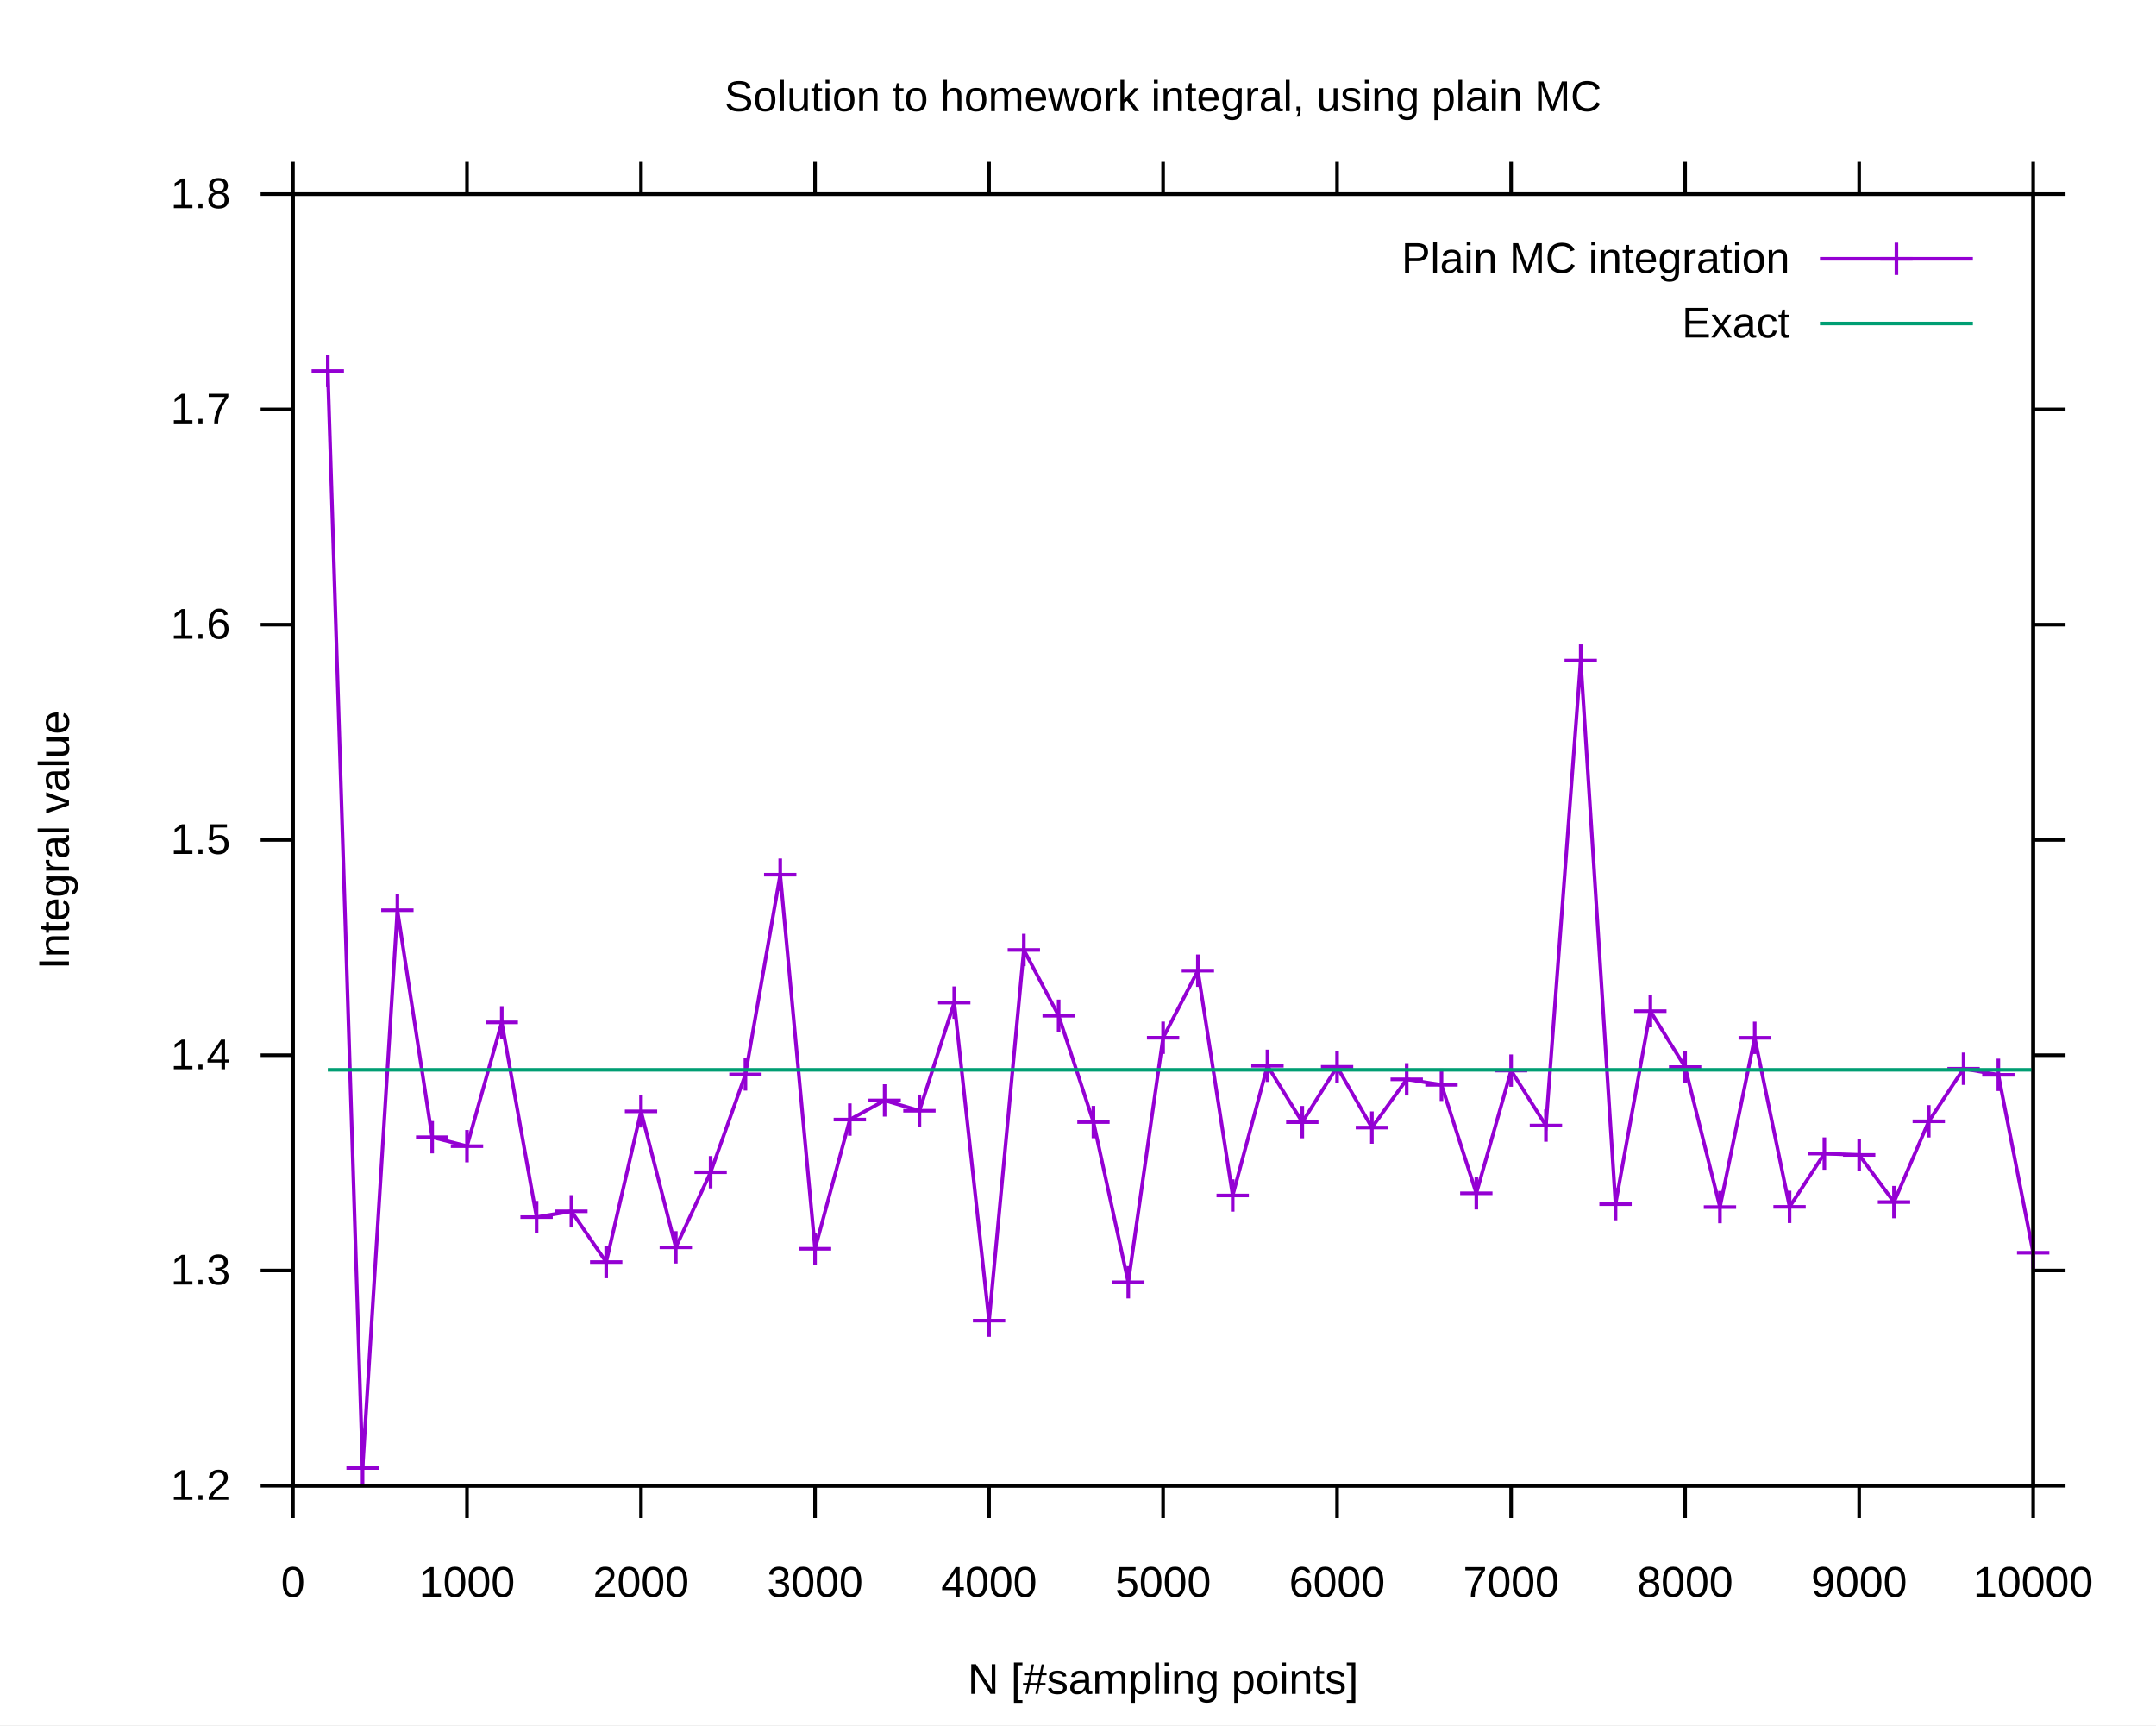
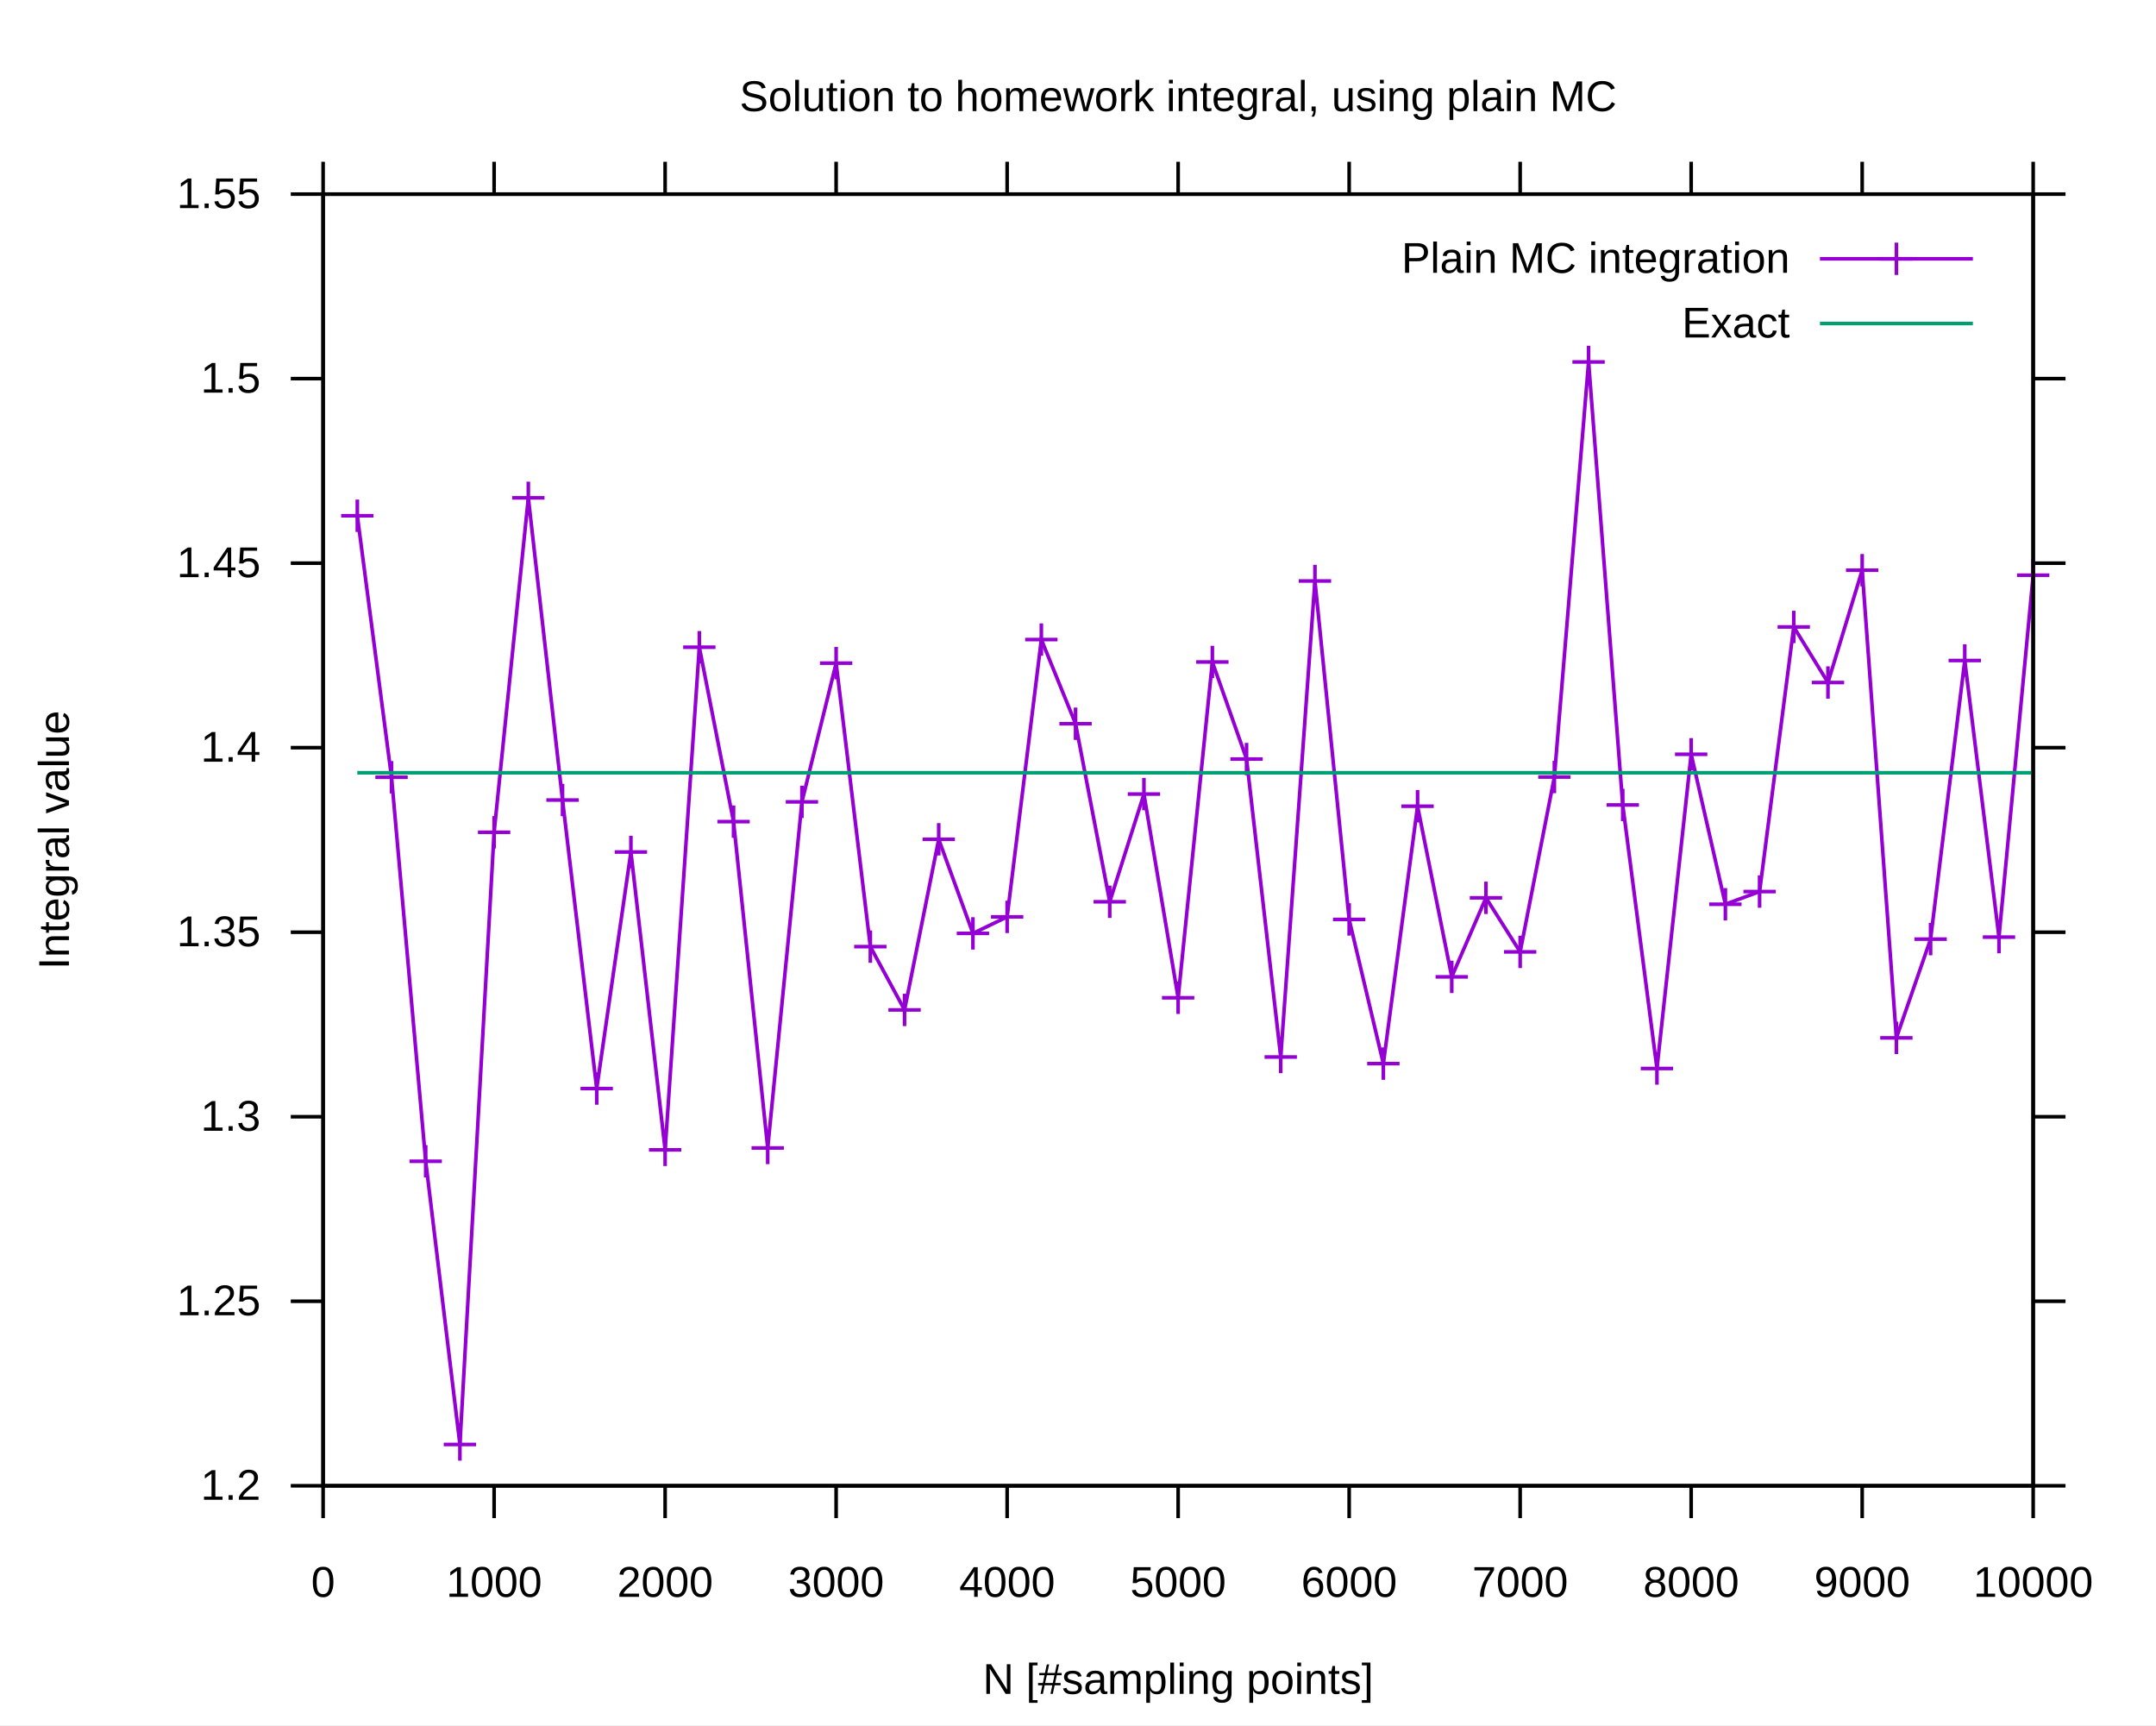
<svg xmlns="http://www.w3.org/2000/svg" xmlns:xlink="http://www.w3.org/1999/xlink" width="600" height="480" viewBox="0 0 600 480">
  <g id="gnuplot_canvas">
    <rect x="0" y="0" width="600" height="480" fill="#ffffff" />
    <defs>
      <circle id="gpDot" r="0.5" stroke-width="0.5" stroke="currentColor" />
      <path id="gpPt0" stroke-width="0.222" stroke="currentColor" d="M-1,0 h2 M0,-1 v2" />
      <path id="gpPt1" stroke-width="0.222" stroke="currentColor" d="M-1,-1 L1,1 M1,-1 L-1,1" />
      <path id="gpPt2" stroke-width="0.222" stroke="currentColor" d="M-1,0 L1,0 M0,-1 L0,1 M-1,-1 L1,1 M-1,1 L1,-1" />
      <rect id="gpPt3" stroke-width="0.222" stroke="currentColor" x="-1" y="-1" width="2" height="2" />
      <rect id="gpPt4" stroke-width="0.222" stroke="currentColor" fill="currentColor" x="-1" y="-1" width="2" height="2" />
      <circle id="gpPt5" stroke-width="0.222" stroke="currentColor" cx="0" cy="0" r="1" />
      <use xlink:href="#gpPt5" id="gpPt6" fill="currentColor" stroke="none" />
      <path id="gpPt7" stroke-width="0.222" stroke="currentColor" d="M0,-1.33 L-1.33,0.67 L1.33,0.67 z" />
      <use xlink:href="#gpPt7" id="gpPt8" fill="currentColor" stroke="none" />
      <use xlink:href="#gpPt7" id="gpPt9" stroke="currentColor" transform="rotate(180)" />
      <use xlink:href="#gpPt9" id="gpPt10" fill="currentColor" stroke="none" />
      <use xlink:href="#gpPt3" id="gpPt11" stroke="currentColor" transform="rotate(45)" />
      <use xlink:href="#gpPt11" id="gpPt12" fill="currentColor" stroke="none" />
      <path id="gpPt13" stroke-width="0.222" stroke="currentColor" d="M0,1.330 L1.265,0.411 L0.782,-1.067 L-0.782,-1.076 L-1.265,0.411 z" />
      <use xlink:href="#gpPt13" id="gpPt14" fill="currentColor" stroke="none" />
      <filter id="textbox" filterUnits="objectBoundingBox" x="0" y="0" height="1" width="1">
        <feFlood flood-color="#FFFFFF" flood-opacity="1" result="bgnd" />
        <feComposite in="SourceGraphic" in2="bgnd" operator="atop" />
      </filter>
      <filter id="greybox" filterUnits="objectBoundingBox" x="0" y="0" height="1" width="1">
        <feFlood flood-color="lightgrey" flood-opacity="1" result="grey" />
        <feComposite in="SourceGraphic" in2="grey" operator="atop" />
      </filter>
    </defs>
    <g fill="none" color="#FFFFFF" stroke="currentColor" stroke-width="1.00" stroke-linecap="butt" stroke-linejoin="miter">
</g>
    <g fill="none" color="black" stroke="currentColor" stroke-width="1.00" stroke-linecap="butt" stroke-linejoin="miter">
-       <path stroke="black" d="M81.53,413.40 L72.53,413.40 M565.82,413.40 L574.82,413.40  " />
-       <g transform="translate(64.14,417.30)" stroke="none" fill="black" font-family="Arial" font-size="12.00" text-anchor="end">
+       <path stroke="black" d="M89.92,413.40 L80.92,413.40 M565.82,413.40 L574.82,413.40  " />
+       <g transform="translate(72.53,417.30)" stroke="none" fill="black" font-family="Arial" font-size="12.00" text-anchor="end">
        <text>
          <tspan font-family="Arial"> 1.2</tspan>
        </text>
      </g>
    </g>
    <g fill="none" color="black" stroke="currentColor" stroke-width="1.00" stroke-linecap="butt" stroke-linejoin="miter">
-       <path stroke="black" d="M81.53,353.50 L72.53,353.50 M565.82,353.50 L574.82,353.50  " />
-       <g transform="translate(64.14,357.40)" stroke="none" fill="black" font-family="Arial" font-size="12.00" text-anchor="end">
+       <path stroke="black" d="M89.92,362.06 L80.92,362.06 M565.82,362.06 L574.82,362.06  " />
+       <g transform="translate(72.53,365.96)" stroke="none" fill="black" font-family="Arial" font-size="12.00" text-anchor="end">
+         <text>
+           <tspan font-family="Arial"> 1.25</tspan>
+         </text>
+       </g>
+     </g>
+     <g fill="none" color="black" stroke="currentColor" stroke-width="1.00" stroke-linecap="butt" stroke-linejoin="miter">
+       <path stroke="black" d="M89.92,310.72 L80.92,310.72 M565.82,310.72 L574.82,310.72  " />
+       <g transform="translate(72.53,314.62)" stroke="none" fill="black" font-family="Arial" font-size="12.00" text-anchor="end">
        <text>
          <tspan font-family="Arial"> 1.3</tspan>
        </text>
      </g>
    </g>
    <g fill="none" color="black" stroke="currentColor" stroke-width="1.00" stroke-linecap="butt" stroke-linejoin="miter">
-       <path stroke="black" d="M81.53,293.60 L72.53,293.60 M565.82,293.60 L574.82,293.60  " />
-       <g transform="translate(64.14,297.50)" stroke="none" fill="black" font-family="Arial" font-size="12.00" text-anchor="end">
+       <path stroke="black" d="M89.92,259.38 L80.92,259.38 M565.82,259.38 L574.82,259.38  " />
+       <g transform="translate(72.53,263.28)" stroke="none" fill="black" font-family="Arial" font-size="12.00" text-anchor="end">
+         <text>
+           <tspan font-family="Arial"> 1.35</tspan>
+         </text>
+       </g>
+     </g>
+     <g fill="none" color="black" stroke="currentColor" stroke-width="1.00" stroke-linecap="butt" stroke-linejoin="miter">
+       <path stroke="black" d="M89.92,208.03 L80.92,208.03 M565.82,208.03 L574.82,208.03  " />
+       <g transform="translate(72.53,211.93)" stroke="none" fill="black" font-family="Arial" font-size="12.00" text-anchor="end">
        <text>
          <tspan font-family="Arial"> 1.4</tspan>
        </text>
      </g>
    </g>
    <g fill="none" color="black" stroke="currentColor" stroke-width="1.00" stroke-linecap="butt" stroke-linejoin="miter">
-       <path stroke="black" d="M81.53,233.70 L72.53,233.70 M565.82,233.70 L574.82,233.70  " />
-       <g transform="translate(64.14,237.60)" stroke="none" fill="black" font-family="Arial" font-size="12.00" text-anchor="end">
+       <path stroke="black" d="M89.92,156.69 L80.92,156.69 M565.82,156.69 L574.82,156.69  " />
+       <g transform="translate(72.53,160.59)" stroke="none" fill="black" font-family="Arial" font-size="12.00" text-anchor="end">
+         <text>
+           <tspan font-family="Arial"> 1.45</tspan>
+         </text>
+       </g>
+     </g>
+     <g fill="none" color="black" stroke="currentColor" stroke-width="1.00" stroke-linecap="butt" stroke-linejoin="miter">
+       <path stroke="black" d="M89.92,105.35 L80.92,105.35 M565.82,105.35 L574.82,105.35  " />
+       <g transform="translate(72.53,109.25)" stroke="none" fill="black" font-family="Arial" font-size="12.00" text-anchor="end">
        <text>
          <tspan font-family="Arial"> 1.5</tspan>
        </text>
      </g>
    </g>
    <g fill="none" color="black" stroke="currentColor" stroke-width="1.00" stroke-linecap="butt" stroke-linejoin="miter">
-       <path stroke="black" d="M81.53,173.81 L72.53,173.81 M565.82,173.81 L574.82,173.81  " />
-       <g transform="translate(64.14,177.71)" stroke="none" fill="black" font-family="Arial" font-size="12.00" text-anchor="end">
-         <text>
-           <tspan font-family="Arial"> 1.6</tspan>
-         </text>
-       </g>
-     </g>
-     <g fill="none" color="black" stroke="currentColor" stroke-width="1.00" stroke-linecap="butt" stroke-linejoin="miter">
-       <path stroke="black" d="M81.53,113.91 L72.53,113.91 M565.82,113.91 L574.82,113.91  " />
-       <g transform="translate(64.14,117.81)" stroke="none" fill="black" font-family="Arial" font-size="12.00" text-anchor="end">
-         <text>
-           <tspan font-family="Arial"> 1.7</tspan>
-         </text>
-       </g>
-     </g>
-     <g fill="none" color="black" stroke="currentColor" stroke-width="1.00" stroke-linecap="butt" stroke-linejoin="miter">
-       <path stroke="black" d="M81.53,54.01 L72.53,54.01 M565.82,54.01 L574.82,54.01  " />
-       <g transform="translate(64.14,57.91)" stroke="none" fill="black" font-family="Arial" font-size="12.00" text-anchor="end">
-         <text>
-           <tspan font-family="Arial"> 1.8</tspan>
-         </text>
-       </g>
-     </g>
-     <g fill="none" color="black" stroke="currentColor" stroke-width="1.00" stroke-linecap="butt" stroke-linejoin="miter">
-       <path stroke="black" d="M81.53,413.40 L81.53,422.40 M81.53,54.01 L81.53,45.01  " />
-       <g transform="translate(81.53,444.30)" stroke="none" fill="black" font-family="Arial" font-size="12.00" text-anchor="middle">
+       <path stroke="black" d="M89.92,54.01 L80.92,54.01 M565.82,54.01 L574.82,54.01  " />
+       <g transform="translate(72.53,57.91)" stroke="none" fill="black" font-family="Arial" font-size="12.00" text-anchor="end">
+         <text>
+           <tspan font-family="Arial"> 1.55</tspan>
+         </text>
+       </g>
+     </g>
+     <g fill="none" color="black" stroke="currentColor" stroke-width="1.00" stroke-linecap="butt" stroke-linejoin="miter">
+       <path stroke="black" d="M89.92,413.40 L89.92,422.40 M89.92,54.01 L89.92,45.01  " />
+       <g transform="translate(89.92,444.30)" stroke="none" fill="black" font-family="Arial" font-size="12.00" text-anchor="middle">
        <text>
          <tspan font-family="Arial"> 0</tspan>
        </text>
      </g>
    </g>
    <g fill="none" color="black" stroke="currentColor" stroke-width="1.00" stroke-linecap="butt" stroke-linejoin="miter">
-       <path stroke="black" d="M129.96,413.40 L129.96,422.40 M129.96,54.01 L129.96,45.01  " />
-       <g transform="translate(129.96,444.30)" stroke="none" fill="black" font-family="Arial" font-size="12.00" text-anchor="middle">
+       <path stroke="black" d="M137.51,413.40 L137.51,422.40 M137.51,54.01 L137.51,45.01  " />
+       <g transform="translate(137.51,444.30)" stroke="none" fill="black" font-family="Arial" font-size="12.00" text-anchor="middle">
        <text>
          <tspan font-family="Arial"> 1000</tspan>
        </text>
      </g>
    </g>
    <g fill="none" color="black" stroke="currentColor" stroke-width="1.00" stroke-linecap="butt" stroke-linejoin="miter">
-       <path stroke="black" d="M178.39,413.40 L178.39,422.40 M178.39,54.01 L178.39,45.01  " />
-       <g transform="translate(178.39,444.30)" stroke="none" fill="black" font-family="Arial" font-size="12.00" text-anchor="middle">
+       <path stroke="black" d="M185.10,413.40 L185.10,422.40 M185.10,54.01 L185.10,45.01  " />
+       <g transform="translate(185.10,444.30)" stroke="none" fill="black" font-family="Arial" font-size="12.00" text-anchor="middle">
        <text>
          <tspan font-family="Arial"> 2000</tspan>
        </text>
      </g>
    </g>
    <g fill="none" color="black" stroke="currentColor" stroke-width="1.00" stroke-linecap="butt" stroke-linejoin="miter">
-       <path stroke="black" d="M226.82,413.40 L226.82,422.40 M226.82,54.01 L226.82,45.01  " />
-       <g transform="translate(226.82,444.30)" stroke="none" fill="black" font-family="Arial" font-size="12.00" text-anchor="middle">
+       <path stroke="black" d="M232.69,413.40 L232.69,422.40 M232.69,54.01 L232.69,45.01  " />
+       <g transform="translate(232.69,444.30)" stroke="none" fill="black" font-family="Arial" font-size="12.00" text-anchor="middle">
        <text>
          <tspan font-family="Arial"> 3000</tspan>
        </text>
      </g>
    </g>
    <g fill="none" color="black" stroke="currentColor" stroke-width="1.00" stroke-linecap="butt" stroke-linejoin="miter">
-       <path stroke="black" d="M275.25,413.40 L275.25,422.40 M275.25,54.01 L275.25,45.01  " />
-       <g transform="translate(275.25,444.30)" stroke="none" fill="black" font-family="Arial" font-size="12.00" text-anchor="middle">
+       <path stroke="black" d="M280.28,413.40 L280.28,422.40 M280.28,54.01 L280.28,45.01  " />
+       <g transform="translate(280.28,444.30)" stroke="none" fill="black" font-family="Arial" font-size="12.00" text-anchor="middle">
        <text>
          <tspan font-family="Arial"> 4000</tspan>
        </text>
      </g>
    </g>
    <g fill="none" color="black" stroke="currentColor" stroke-width="1.00" stroke-linecap="butt" stroke-linejoin="miter">
-       <path stroke="black" d="M323.68,413.40 L323.68,422.40 M323.68,54.01 L323.68,45.01  " />
-       <g transform="translate(323.68,444.30)" stroke="none" fill="black" font-family="Arial" font-size="12.00" text-anchor="middle">
+       <path stroke="black" d="M327.87,413.40 L327.87,422.40 M327.87,54.01 L327.87,45.01  " />
+       <g transform="translate(327.87,444.30)" stroke="none" fill="black" font-family="Arial" font-size="12.00" text-anchor="middle">
        <text>
          <tspan font-family="Arial"> 5000</tspan>
        </text>
      </g>
    </g>
    <g fill="none" color="black" stroke="currentColor" stroke-width="1.00" stroke-linecap="butt" stroke-linejoin="miter">
-       <path stroke="black" d="M372.10,413.40 L372.10,422.40 M372.10,54.01 L372.10,45.01  " />
-       <g transform="translate(372.10,444.30)" stroke="none" fill="black" font-family="Arial" font-size="12.00" text-anchor="middle">
+       <path stroke="black" d="M375.46,413.40 L375.46,422.40 M375.46,54.01 L375.46,45.01  " />
+       <g transform="translate(375.46,444.30)" stroke="none" fill="black" font-family="Arial" font-size="12.00" text-anchor="middle">
        <text>
          <tspan font-family="Arial"> 6000</tspan>
        </text>
      </g>
    </g>
    <g fill="none" color="black" stroke="currentColor" stroke-width="1.00" stroke-linecap="butt" stroke-linejoin="miter">
-       <path stroke="black" d="M420.53,413.40 L420.53,422.40 M420.53,54.01 L420.53,45.01  " />
-       <g transform="translate(420.53,444.30)" stroke="none" fill="black" font-family="Arial" font-size="12.00" text-anchor="middle">
+       <path stroke="black" d="M423.05,413.40 L423.05,422.40 M423.05,54.01 L423.05,45.01  " />
+       <g transform="translate(423.05,444.30)" stroke="none" fill="black" font-family="Arial" font-size="12.00" text-anchor="middle">
        <text>
          <tspan font-family="Arial"> 7000</tspan>
        </text>
      </g>
    </g>
    <g fill="none" color="black" stroke="currentColor" stroke-width="1.00" stroke-linecap="butt" stroke-linejoin="miter">
-       <path stroke="black" d="M468.96,413.40 L468.96,422.40 M468.96,54.01 L468.96,45.01  " />
-       <g transform="translate(468.96,444.30)" stroke="none" fill="black" font-family="Arial" font-size="12.00" text-anchor="middle">
+       <path stroke="black" d="M470.64,413.40 L470.64,422.40 M470.64,54.01 L470.64,45.01  " />
+       <g transform="translate(470.64,444.30)" stroke="none" fill="black" font-family="Arial" font-size="12.00" text-anchor="middle">
        <text>
          <tspan font-family="Arial"> 8000</tspan>
        </text>
      </g>
    </g>
    <g fill="none" color="black" stroke="currentColor" stroke-width="1.00" stroke-linecap="butt" stroke-linejoin="miter">
-       <path stroke="black" d="M517.39,413.40 L517.39,422.40 M517.39,54.01 L517.39,45.01  " />
-       <g transform="translate(517.39,444.30)" stroke="none" fill="black" font-family="Arial" font-size="12.00" text-anchor="middle">
+       <path stroke="black" d="M518.23,413.40 L518.23,422.40 M518.23,54.01 L518.23,45.01  " />
+       <g transform="translate(518.23,444.30)" stroke="none" fill="black" font-family="Arial" font-size="12.00" text-anchor="middle">
        <text>
          <tspan font-family="Arial"> 9000</tspan>
        </text>
      </g>
    </g>
    <g fill="none" color="black" stroke="currentColor" stroke-width="1.00" stroke-linecap="butt" stroke-linejoin="miter">
      <path stroke="black" d="M565.82,413.40 L565.82,422.40 M565.82,54.01 L565.82,45.01  " />
      <g transform="translate(565.82,444.30)" stroke="none" fill="black" font-family="Arial" font-size="12.00" text-anchor="middle">
        <text>
          <tspan font-family="Arial"> 10000</tspan>
        </text>
      </g>
    </g>
    <g fill="none" color="black" stroke="currentColor" stroke-width="1.00" stroke-linecap="butt" stroke-linejoin="miter">
</g>
    <g fill="none" color="black" stroke="currentColor" stroke-width="1.00" stroke-linecap="butt" stroke-linejoin="miter">
-       <path stroke="black" d="M81.53,54.01 L81.53,413.40 L565.82,413.40 L565.82,54.01 L81.53,54.01 Z  " />
+       <path stroke="black" d="M89.92,54.01 L89.92,413.40 L565.82,413.40 L565.82,54.01 L89.92,54.01 Z  " />
    </g>
    <g fill="none" color="black" stroke="currentColor" stroke-width="1.00" stroke-linecap="butt" stroke-linejoin="miter">
      <g transform="translate(19.18,233.71) rotate(270)" stroke="none" fill="black" font-family="Arial" font-size="12.00" text-anchor="middle">
        <text>
          <tspan font-family="Arial">Integral value</tspan>
        </text>
      </g>
    </g>
    <g fill="none" color="black" stroke="currentColor" stroke-width="1.00" stroke-linecap="butt" stroke-linejoin="miter">
-       <g transform="translate(323.67,471.30)" stroke="none" fill="black" font-family="Arial" font-size="12.00" text-anchor="middle">
+       <g transform="translate(327.87,471.30)" stroke="none" fill="black" font-family="Arial" font-size="12.00" text-anchor="middle">
        <text>
          <tspan font-family="Arial">N [#sampling points]</tspan>
        </text>
      </g>
    </g>
    <g fill="none" color="black" stroke="currentColor" stroke-width="1.00" stroke-linecap="butt" stroke-linejoin="miter">
</g>
    <g id="gnuplot_plot_1">
      <g fill="none" color="black" stroke="currentColor" stroke-width="1.00" stroke-linecap="butt" stroke-linejoin="miter">
        <g transform="translate(498.09,75.91)" stroke="none" fill="black" font-family="Arial" font-size="12.00" text-anchor="end">
          <text>
            <tspan font-family="Arial">Plain MC integration</tspan>
          </text>
        </g>
      </g>
      <g fill="none" color="black" stroke="currentColor" stroke-width="1.00" stroke-linecap="butt" stroke-linejoin="miter">
-         <path stroke="rgb(148,   0, 211)" d="M506.48,72.01 L549.04,72.01 M91.22,103.24 L100.90,408.46 L110.59,253.26 L120.27,316.42 L129.96,318.91 L139.64,284.46   L149.33,338.65 L159.02,337.03 L168.70,351.16 L178.39,309.22 L188.07,347.06 L197.76,326.16 L207.45,298.95 L217.13,243.37   L226.82,347.46 L236.50,311.51 L246.19,306.18 L255.87,309.05 L265.56,278.96 L275.25,367.46 L284.93,264.31 L294.62,282.62   L304.30,312.20 L313.99,356.78 L323.68,288.74 L333.36,270.08 L343.05,332.63 L352.73,296.54 L362.42,312.22 L372.10,296.84   L381.79,313.74 L391.48,300.31 L401.16,301.84 L410.85,332.02 L420.53,297.88 L430.22,313.17 L439.90,183.79 L449.59,335.04   L459.28,281.34 L468.96,296.90 L478.65,335.86 L488.33,288.76 L498.02,335.80 L507.71,320.97 L517.39,321.35 L527.08,334.47   L536.76,311.99 L546.45,297.36 L556.13,299.06 L565.82,348.56  " />
-         <use xlink:href="#gpPt0" transform="translate(91.22,103.24) scale(4.50)" color="rgb(148,   0, 211)" />
-         <use xlink:href="#gpPt0" transform="translate(100.90,408.46) scale(4.50)" color="rgb(148,   0, 211)" />
-         <use xlink:href="#gpPt0" transform="translate(110.59,253.26) scale(4.50)" color="rgb(148,   0, 211)" />
-         <use xlink:href="#gpPt0" transform="translate(120.27,316.42) scale(4.50)" color="rgb(148,   0, 211)" />
-         <use xlink:href="#gpPt0" transform="translate(129.96,318.91) scale(4.50)" color="rgb(148,   0, 211)" />
-         <use xlink:href="#gpPt0" transform="translate(139.64,284.46) scale(4.50)" color="rgb(148,   0, 211)" />
-         <use xlink:href="#gpPt0" transform="translate(149.33,338.65) scale(4.50)" color="rgb(148,   0, 211)" />
-         <use xlink:href="#gpPt0" transform="translate(159.02,337.03) scale(4.50)" color="rgb(148,   0, 211)" />
-         <use xlink:href="#gpPt0" transform="translate(168.70,351.16) scale(4.50)" color="rgb(148,   0, 211)" />
-         <use xlink:href="#gpPt0" transform="translate(178.39,309.22) scale(4.50)" color="rgb(148,   0, 211)" />
-         <use xlink:href="#gpPt0" transform="translate(188.07,347.06) scale(4.50)" color="rgb(148,   0, 211)" />
-         <use xlink:href="#gpPt0" transform="translate(197.76,326.16) scale(4.50)" color="rgb(148,   0, 211)" />
-         <use xlink:href="#gpPt0" transform="translate(207.45,298.95) scale(4.50)" color="rgb(148,   0, 211)" />
-         <use xlink:href="#gpPt0" transform="translate(217.13,243.37) scale(4.50)" color="rgb(148,   0, 211)" />
-         <use xlink:href="#gpPt0" transform="translate(226.82,347.46) scale(4.50)" color="rgb(148,   0, 211)" />
-         <use xlink:href="#gpPt0" transform="translate(236.50,311.51) scale(4.50)" color="rgb(148,   0, 211)" />
-         <use xlink:href="#gpPt0" transform="translate(246.19,306.18) scale(4.50)" color="rgb(148,   0, 211)" />
-         <use xlink:href="#gpPt0" transform="translate(255.87,309.05) scale(4.50)" color="rgb(148,   0, 211)" />
-         <use xlink:href="#gpPt0" transform="translate(265.56,278.96) scale(4.50)" color="rgb(148,   0, 211)" />
-         <use xlink:href="#gpPt0" transform="translate(275.25,367.46) scale(4.50)" color="rgb(148,   0, 211)" />
-         <use xlink:href="#gpPt0" transform="translate(284.93,264.31) scale(4.50)" color="rgb(148,   0, 211)" />
-         <use xlink:href="#gpPt0" transform="translate(294.62,282.62) scale(4.50)" color="rgb(148,   0, 211)" />
-         <use xlink:href="#gpPt0" transform="translate(304.30,312.20) scale(4.50)" color="rgb(148,   0, 211)" />
-         <use xlink:href="#gpPt0" transform="translate(313.99,356.78) scale(4.50)" color="rgb(148,   0, 211)" />
-         <use xlink:href="#gpPt0" transform="translate(323.68,288.74) scale(4.50)" color="rgb(148,   0, 211)" />
-         <use xlink:href="#gpPt0" transform="translate(333.36,270.08) scale(4.50)" color="rgb(148,   0, 211)" />
-         <use xlink:href="#gpPt0" transform="translate(343.05,332.63) scale(4.50)" color="rgb(148,   0, 211)" />
-         <use xlink:href="#gpPt0" transform="translate(352.73,296.54) scale(4.50)" color="rgb(148,   0, 211)" />
-         <use xlink:href="#gpPt0" transform="translate(362.42,312.22) scale(4.50)" color="rgb(148,   0, 211)" />
-         <use xlink:href="#gpPt0" transform="translate(372.10,296.84) scale(4.50)" color="rgb(148,   0, 211)" />
-         <use xlink:href="#gpPt0" transform="translate(381.79,313.74) scale(4.50)" color="rgb(148,   0, 211)" />
-         <use xlink:href="#gpPt0" transform="translate(391.48,300.31) scale(4.50)" color="rgb(148,   0, 211)" />
-         <use xlink:href="#gpPt0" transform="translate(401.16,301.84) scale(4.50)" color="rgb(148,   0, 211)" />
-         <use xlink:href="#gpPt0" transform="translate(410.85,332.02) scale(4.50)" color="rgb(148,   0, 211)" />
-         <use xlink:href="#gpPt0" transform="translate(420.53,297.88) scale(4.50)" color="rgb(148,   0, 211)" />
-         <use xlink:href="#gpPt0" transform="translate(430.22,313.17) scale(4.50)" color="rgb(148,   0, 211)" />
-         <use xlink:href="#gpPt0" transform="translate(439.90,183.79) scale(4.50)" color="rgb(148,   0, 211)" />
-         <use xlink:href="#gpPt0" transform="translate(449.59,335.04) scale(4.50)" color="rgb(148,   0, 211)" />
-         <use xlink:href="#gpPt0" transform="translate(459.28,281.34) scale(4.50)" color="rgb(148,   0, 211)" />
-         <use xlink:href="#gpPt0" transform="translate(468.96,296.90) scale(4.50)" color="rgb(148,   0, 211)" />
-         <use xlink:href="#gpPt0" transform="translate(478.65,335.86) scale(4.50)" color="rgb(148,   0, 211)" />
-         <use xlink:href="#gpPt0" transform="translate(488.33,288.76) scale(4.50)" color="rgb(148,   0, 211)" />
-         <use xlink:href="#gpPt0" transform="translate(498.02,335.80) scale(4.50)" color="rgb(148,   0, 211)" />
-         <use xlink:href="#gpPt0" transform="translate(507.71,320.97) scale(4.50)" color="rgb(148,   0, 211)" />
-         <use xlink:href="#gpPt0" transform="translate(517.39,321.35) scale(4.50)" color="rgb(148,   0, 211)" />
-         <use xlink:href="#gpPt0" transform="translate(527.08,334.47) scale(4.50)" color="rgb(148,   0, 211)" />
-         <use xlink:href="#gpPt0" transform="translate(536.76,311.99) scale(4.50)" color="rgb(148,   0, 211)" />
-         <use xlink:href="#gpPt0" transform="translate(546.45,297.36) scale(4.50)" color="rgb(148,   0, 211)" />
-         <use xlink:href="#gpPt0" transform="translate(556.13,299.06) scale(4.50)" color="rgb(148,   0, 211)" />
-         <use xlink:href="#gpPt0" transform="translate(565.82,348.56) scale(4.50)" color="rgb(148,   0, 211)" />
+         <path stroke="rgb(148,   0, 211)" d="M506.48,72.01 L549.04,72.01 M99.44,143.50 L108.96,216.26 L118.47,323.11 L127.99,401.91 L137.51,231.57 L147.03,138.52   L156.55,222.60 L166.06,302.88 L175.58,237.06 L185.10,319.94 L194.62,180.08 L204.14,228.61 L213.65,319.41 L223.17,223.11   L232.69,184.51 L242.21,263.39 L251.73,281.00 L261.24,233.52 L270.76,259.70 L280.28,255.11 L289.80,177.95 L299.32,201.37   L308.83,250.91 L318.35,220.94 L327.87,277.62 L337.39,184.19 L346.91,211.20 L356.42,294.10 L365.94,161.65 L375.46,255.82   L384.98,295.94 L394.50,224.32 L404.01,271.80 L413.53,249.81 L423.05,264.85 L432.57,216.20 L442.09,100.71 L451.60,223.97   L461.12,297.30 L470.64,209.87 L480.16,251.60 L489.68,248.07 L499.19,174.44 L508.71,189.90 L518.23,158.65 L527.75,288.78   L537.27,261.30 L546.78,183.78 L556.30,260.74 L565.82,160.04  " />
+         <use xlink:href="#gpPt0" transform="translate(99.44,143.50) scale(4.50)" color="rgb(148,   0, 211)" />
+         <use xlink:href="#gpPt0" transform="translate(108.96,216.26) scale(4.50)" color="rgb(148,   0, 211)" />
+         <use xlink:href="#gpPt0" transform="translate(118.47,323.11) scale(4.50)" color="rgb(148,   0, 211)" />
+         <use xlink:href="#gpPt0" transform="translate(127.99,401.91) scale(4.50)" color="rgb(148,   0, 211)" />
+         <use xlink:href="#gpPt0" transform="translate(137.51,231.57) scale(4.50)" color="rgb(148,   0, 211)" />
+         <use xlink:href="#gpPt0" transform="translate(147.03,138.52) scale(4.50)" color="rgb(148,   0, 211)" />
+         <use xlink:href="#gpPt0" transform="translate(156.55,222.60) scale(4.50)" color="rgb(148,   0, 211)" />
+         <use xlink:href="#gpPt0" transform="translate(166.06,302.88) scale(4.50)" color="rgb(148,   0, 211)" />
+         <use xlink:href="#gpPt0" transform="translate(175.58,237.06) scale(4.50)" color="rgb(148,   0, 211)" />
+         <use xlink:href="#gpPt0" transform="translate(185.10,319.94) scale(4.50)" color="rgb(148,   0, 211)" />
+         <use xlink:href="#gpPt0" transform="translate(194.62,180.08) scale(4.50)" color="rgb(148,   0, 211)" />
+         <use xlink:href="#gpPt0" transform="translate(204.14,228.61) scale(4.50)" color="rgb(148,   0, 211)" />
+         <use xlink:href="#gpPt0" transform="translate(213.65,319.41) scale(4.50)" color="rgb(148,   0, 211)" />
+         <use xlink:href="#gpPt0" transform="translate(223.17,223.11) scale(4.50)" color="rgb(148,   0, 211)" />
+         <use xlink:href="#gpPt0" transform="translate(232.69,184.51) scale(4.50)" color="rgb(148,   0, 211)" />
+         <use xlink:href="#gpPt0" transform="translate(242.21,263.39) scale(4.50)" color="rgb(148,   0, 211)" />
+         <use xlink:href="#gpPt0" transform="translate(251.73,281.00) scale(4.50)" color="rgb(148,   0, 211)" />
+         <use xlink:href="#gpPt0" transform="translate(261.24,233.52) scale(4.50)" color="rgb(148,   0, 211)" />
+         <use xlink:href="#gpPt0" transform="translate(270.76,259.70) scale(4.50)" color="rgb(148,   0, 211)" />
+         <use xlink:href="#gpPt0" transform="translate(280.28,255.11) scale(4.50)" color="rgb(148,   0, 211)" />
+         <use xlink:href="#gpPt0" transform="translate(289.80,177.95) scale(4.50)" color="rgb(148,   0, 211)" />
+         <use xlink:href="#gpPt0" transform="translate(299.32,201.37) scale(4.50)" color="rgb(148,   0, 211)" />
+         <use xlink:href="#gpPt0" transform="translate(308.83,250.91) scale(4.50)" color="rgb(148,   0, 211)" />
+         <use xlink:href="#gpPt0" transform="translate(318.35,220.94) scale(4.50)" color="rgb(148,   0, 211)" />
+         <use xlink:href="#gpPt0" transform="translate(327.87,277.62) scale(4.50)" color="rgb(148,   0, 211)" />
+         <use xlink:href="#gpPt0" transform="translate(337.39,184.19) scale(4.50)" color="rgb(148,   0, 211)" />
+         <use xlink:href="#gpPt0" transform="translate(346.91,211.20) scale(4.50)" color="rgb(148,   0, 211)" />
+         <use xlink:href="#gpPt0" transform="translate(356.42,294.10) scale(4.50)" color="rgb(148,   0, 211)" />
+         <use xlink:href="#gpPt0" transform="translate(365.94,161.65) scale(4.50)" color="rgb(148,   0, 211)" />
+         <use xlink:href="#gpPt0" transform="translate(375.46,255.82) scale(4.50)" color="rgb(148,   0, 211)" />
+         <use xlink:href="#gpPt0" transform="translate(384.98,295.94) scale(4.50)" color="rgb(148,   0, 211)" />
+         <use xlink:href="#gpPt0" transform="translate(394.50,224.32) scale(4.50)" color="rgb(148,   0, 211)" />
+         <use xlink:href="#gpPt0" transform="translate(404.01,271.80) scale(4.50)" color="rgb(148,   0, 211)" />
+         <use xlink:href="#gpPt0" transform="translate(413.53,249.81) scale(4.50)" color="rgb(148,   0, 211)" />
+         <use xlink:href="#gpPt0" transform="translate(423.05,264.85) scale(4.50)" color="rgb(148,   0, 211)" />
+         <use xlink:href="#gpPt0" transform="translate(432.57,216.20) scale(4.50)" color="rgb(148,   0, 211)" />
+         <use xlink:href="#gpPt0" transform="translate(442.09,100.71) scale(4.50)" color="rgb(148,   0, 211)" />
+         <use xlink:href="#gpPt0" transform="translate(451.60,223.97) scale(4.50)" color="rgb(148,   0, 211)" />
+         <use xlink:href="#gpPt0" transform="translate(461.12,297.30) scale(4.50)" color="rgb(148,   0, 211)" />
+         <use xlink:href="#gpPt0" transform="translate(470.64,209.87) scale(4.50)" color="rgb(148,   0, 211)" />
+         <use xlink:href="#gpPt0" transform="translate(480.16,251.60) scale(4.50)" color="rgb(148,   0, 211)" />
+         <use xlink:href="#gpPt0" transform="translate(489.68,248.07) scale(4.50)" color="rgb(148,   0, 211)" />
+         <use xlink:href="#gpPt0" transform="translate(499.19,174.44) scale(4.50)" color="rgb(148,   0, 211)" />
+         <use xlink:href="#gpPt0" transform="translate(508.71,189.90) scale(4.50)" color="rgb(148,   0, 211)" />
+         <use xlink:href="#gpPt0" transform="translate(518.23,158.65) scale(4.50)" color="rgb(148,   0, 211)" />
+         <use xlink:href="#gpPt0" transform="translate(527.75,288.78) scale(4.50)" color="rgb(148,   0, 211)" />
+         <use xlink:href="#gpPt0" transform="translate(537.27,261.30) scale(4.50)" color="rgb(148,   0, 211)" />
+         <use xlink:href="#gpPt0" transform="translate(546.78,183.78) scale(4.50)" color="rgb(148,   0, 211)" />
+         <use xlink:href="#gpPt0" transform="translate(556.30,260.74) scale(4.50)" color="rgb(148,   0, 211)" />
+         <use xlink:href="#gpPt0" transform="translate(565.82,160.04) scale(4.50)" color="rgb(148,   0, 211)" />
        <use xlink:href="#gpPt0" transform="translate(527.76,72.01) scale(4.50)" color="rgb(148,   0, 211)" />
      </g>
    </g>
    <g id="gnuplot_plot_2">
      <g fill="none" color="black" stroke="currentColor" stroke-width="1.00" stroke-linecap="butt" stroke-linejoin="miter">
        <g transform="translate(498.09,93.91)" stroke="none" fill="black" font-family="Arial" font-size="12.00" text-anchor="end">
          <text>
            <tspan font-family="Arial">Exact</tspan>
          </text>
        </g>
      </g>
      <g fill="none" color="black" stroke="currentColor" stroke-width="1.00" stroke-linecap="butt" stroke-linejoin="miter">
-         <path stroke="rgb(  0, 158, 115)" d="M506.48,90.01 L549.04,90.01 M91.22,297.67 L96.01,297.67 L100.80,297.67 L105.60,297.67 L110.39,297.67 L115.19,297.67   L119.98,297.67 L124.77,297.67 L129.57,297.67 L134.36,297.67 L139.16,297.67 L143.95,297.67 L148.74,297.67 L153.54,297.67   L158.33,297.67 L163.13,297.67 L167.92,297.67 L172.71,297.67 L177.51,297.67 L182.30,297.67 L187.10,297.67 L191.89,297.67   L196.68,297.67 L201.48,297.67 L206.27,297.67 L211.07,297.67 L215.86,297.67 L220.65,297.67 L225.45,297.67 L230.24,297.67   L235.04,297.67 L239.83,297.67 L244.62,297.67 L249.42,297.67 L254.21,297.67 L259.01,297.67 L263.80,297.67 L268.59,297.67   L273.39,297.67 L278.18,297.67 L282.98,297.67 L287.77,297.67 L292.56,297.67 L297.36,297.67 L302.15,297.67 L306.94,297.67   L311.74,297.67 L316.53,297.67 L321.33,297.67 L326.12,297.67 L330.91,297.67 L335.71,297.67 L340.50,297.67 L345.30,297.67   L350.09,297.67 L354.88,297.67 L359.68,297.67 L364.47,297.67 L369.27,297.67 L374.06,297.67 L378.85,297.67 L383.65,297.67   L388.44,297.67 L393.24,297.67 L398.03,297.67 L402.82,297.67 L407.62,297.67 L412.41,297.67 L417.21,297.67 L422.00,297.67   L426.79,297.67 L431.59,297.67 L436.38,297.67 L441.18,297.67 L445.97,297.67 L450.76,297.67 L455.56,297.67 L460.35,297.67   L465.15,297.67 L469.94,297.67 L474.73,297.67 L479.53,297.67 L484.32,297.67 L489.12,297.67 L493.91,297.67 L498.70,297.67   L503.50,297.67 L508.29,297.67 L513.09,297.67 L517.88,297.67 L522.67,297.67 L527.47,297.67 L532.26,297.67 L537.06,297.67   L541.85,297.67 L546.64,297.67 L551.44,297.67 L556.23,297.67 L561.03,297.67 L565.82,297.67  " />
+         <path stroke="rgb(  0, 158, 115)" d="M506.48,90.01 L549.04,90.01 M99.44,215.01 L104.15,215.01 L108.86,215.01 L113.57,215.01 L118.28,215.01 L122.99,215.01   L127.70,215.01 L132.41,215.01 L137.13,215.01 L141.84,215.01 L146.55,215.01 L151.26,215.01 L155.97,215.01 L160.68,215.01   L165.39,215.01 L170.10,215.01 L174.81,215.01 L179.52,215.01 L184.23,215.01 L188.95,215.01 L193.66,215.01 L198.37,215.01   L203.08,215.01 L207.79,215.01 L212.50,215.01 L217.21,215.01 L221.92,215.01 L226.63,215.01 L231.34,215.01 L236.05,215.01   L240.77,215.01 L245.48,215.01 L250.19,215.01 L254.90,215.01 L259.61,215.01 L264.32,215.01 L269.03,215.01 L273.74,215.01   L278.45,215.01 L283.16,215.01 L287.88,215.01 L292.59,215.01 L297.30,215.01 L302.01,215.01 L306.72,215.01 L311.43,215.01   L316.14,215.01 L320.85,215.01 L325.56,215.01 L330.27,215.01 L334.98,215.01 L339.70,215.01 L344.41,215.01 L349.12,215.01   L353.83,215.01 L358.54,215.01 L363.25,215.01 L367.96,215.01 L372.67,215.01 L377.38,215.01 L382.09,215.01 L386.80,215.01   L391.52,215.01 L396.23,215.01 L400.94,215.01 L405.65,215.01 L410.36,215.01 L415.07,215.01 L419.78,215.01 L424.49,215.01   L429.20,215.01 L433.91,215.01 L438.62,215.01 L443.34,215.01 L448.05,215.01 L452.76,215.01 L457.47,215.01 L462.18,215.01   L466.89,215.01 L471.60,215.01 L476.31,215.01 L481.02,215.01 L485.73,215.01 L490.45,215.01 L495.16,215.01 L499.87,215.01   L504.58,215.01 L509.29,215.01 L514.00,215.01 L518.71,215.01 L523.42,215.01 L528.13,215.01 L532.84,215.01 L537.55,215.01   L542.27,215.01 L546.98,215.01 L551.69,215.01 L556.40,215.01 L561.11,215.01 L565.82,215.01  " />
      </g>
    </g>
    <g fill="none" color="#FFFFFF" stroke="rgb(  0, 158, 115)" stroke-width="2.00" stroke-linecap="butt" stroke-linejoin="miter">
</g>
    <g fill="none" color="black" stroke="currentColor" stroke-width="2.00" stroke-linecap="butt" stroke-linejoin="miter">
</g>
    <g fill="none" color="black" stroke="black" stroke-width="1.00" stroke-linecap="butt" stroke-linejoin="miter">
</g>
    <g fill="none" color="black" stroke="currentColor" stroke-width="1.00" stroke-linecap="butt" stroke-linejoin="miter">
-       <path stroke="black" d="M81.53,54.01 L81.53,413.40 L565.82,413.40 L565.82,54.01 L81.53,54.01 Z  " />
-     </g>
-     <g fill="none" color="black" stroke="currentColor" stroke-width="1.00" stroke-linecap="butt" stroke-linejoin="miter">
-       <g transform="translate(323.67,30.91)" stroke="none" fill="black" font-family="Arial" font-size="12.00" text-anchor="middle">
+       <path stroke="black" d="M89.92,54.01 L89.92,413.40 L565.82,413.40 L565.82,54.01 L89.92,54.01 Z  " />
+     </g>
+     <g fill="none" color="black" stroke="currentColor" stroke-width="1.00" stroke-linecap="butt" stroke-linejoin="miter">
+       <g transform="translate(327.87,30.91)" stroke="none" fill="black" font-family="Arial" font-size="12.00" text-anchor="middle">
        <text>
          <tspan font-family="Arial">Solution to homework integral, using plain MC</tspan>
        </text>
      </g>
    </g>
    <g fill="none" color="black" stroke="currentColor" stroke-width="1.00" stroke-linecap="butt" stroke-linejoin="miter">
</g>
  </g>
</svg>
